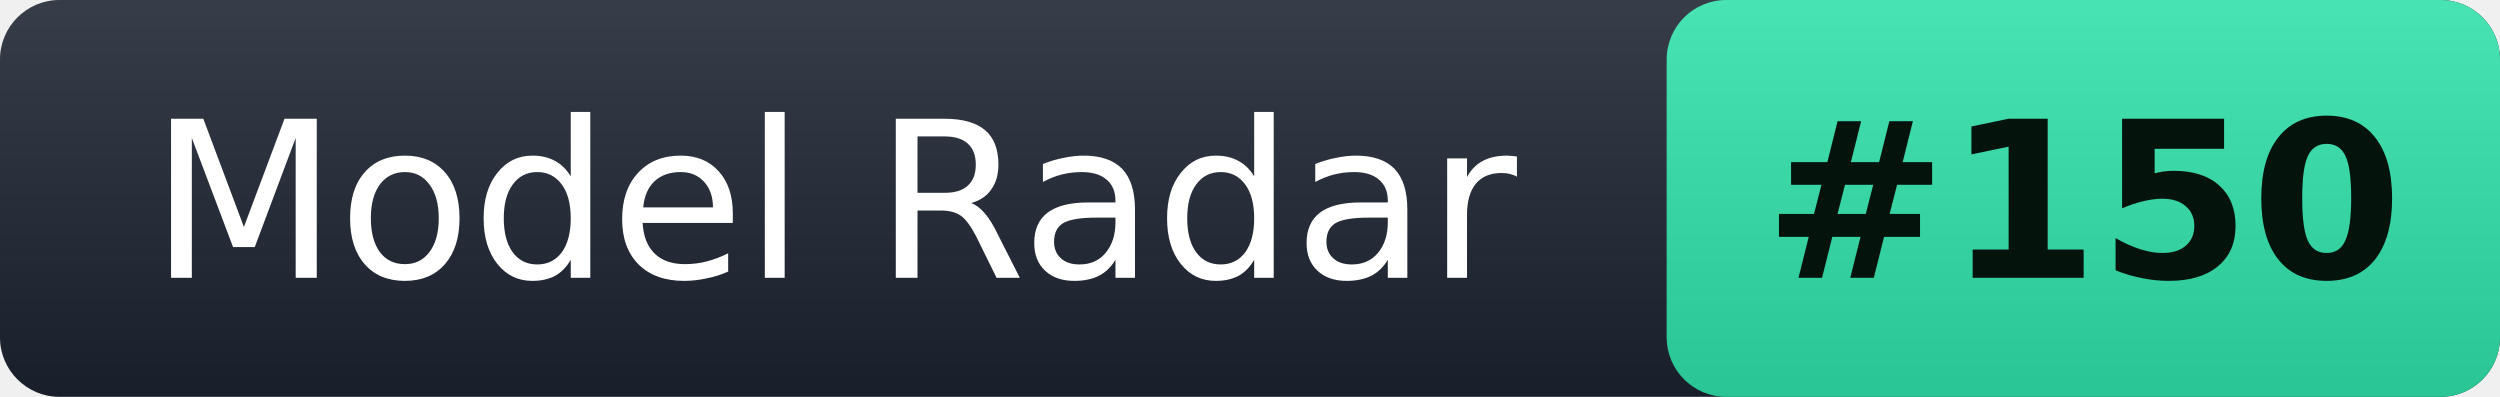
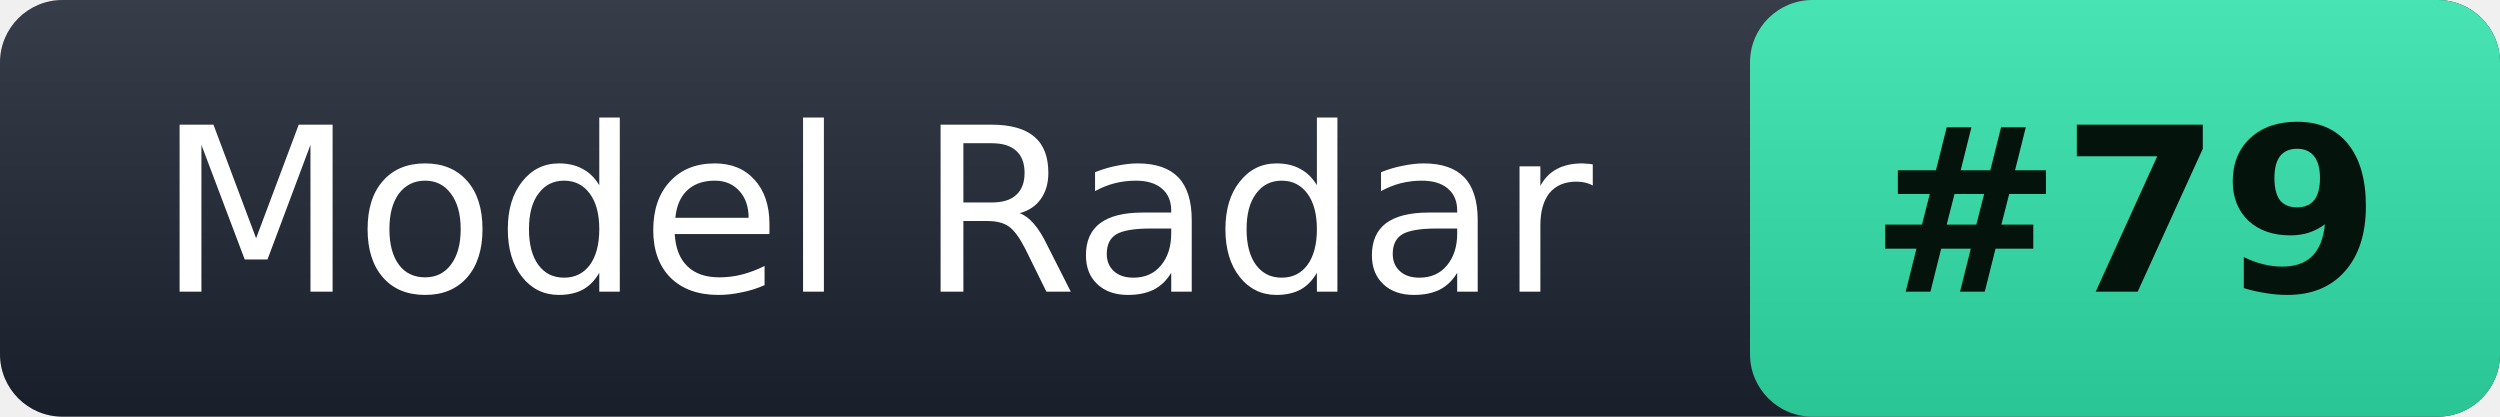
- <svg xmlns="http://www.w3.org/2000/svg" width="126" height="20" viewBox="0 0 126 20" role="img" aria-label="Model Radar — sam3.1 ranked #150">
+ <svg xmlns="http://www.w3.org/2000/svg" width="120" height="20" viewBox="0 0 120 20" role="img" aria-label="Model Radar — sam3.1 ranked #79">
  <linearGradient id="mrfacebook-sam3-1" x2="0" y2="100%">
    <stop offset="0" stop-color="#fff" stop-opacity=".12" />
    <stop offset="1" stop-opacity=".12" />
  </linearGradient>
-   <rect rx="3" width="126" height="20" fill="#1b2330" />
-   <rect rx="3" x="84" width="42" height="20" fill="#2fe0a8" />
-   <rect rx="3" width="126" height="20" fill="url(#mrfacebook-sam3-1)" />
+   <rect rx="3" width="120" height="20" fill="#1b2330" />
+   <rect rx="3" x="84" width="36" height="20" fill="#2fe0a8" />
+   <rect rx="3" width="120" height="20" fill="url(#mrfacebook-sam3-1)" />
  <g fill="#fff" text-anchor="middle" font-family="Verdana,DejaVu Sans,Geneva,sans-serif" font-size="11">
    <text x="42" y="14">Model Radar</text>
-     <text x="105" y="14" font-weight="bold" fill="#04140d">#150</text>
+     <text x="102" y="14" font-weight="bold" fill="#04140d">#79</text>
  </g>
</svg>
